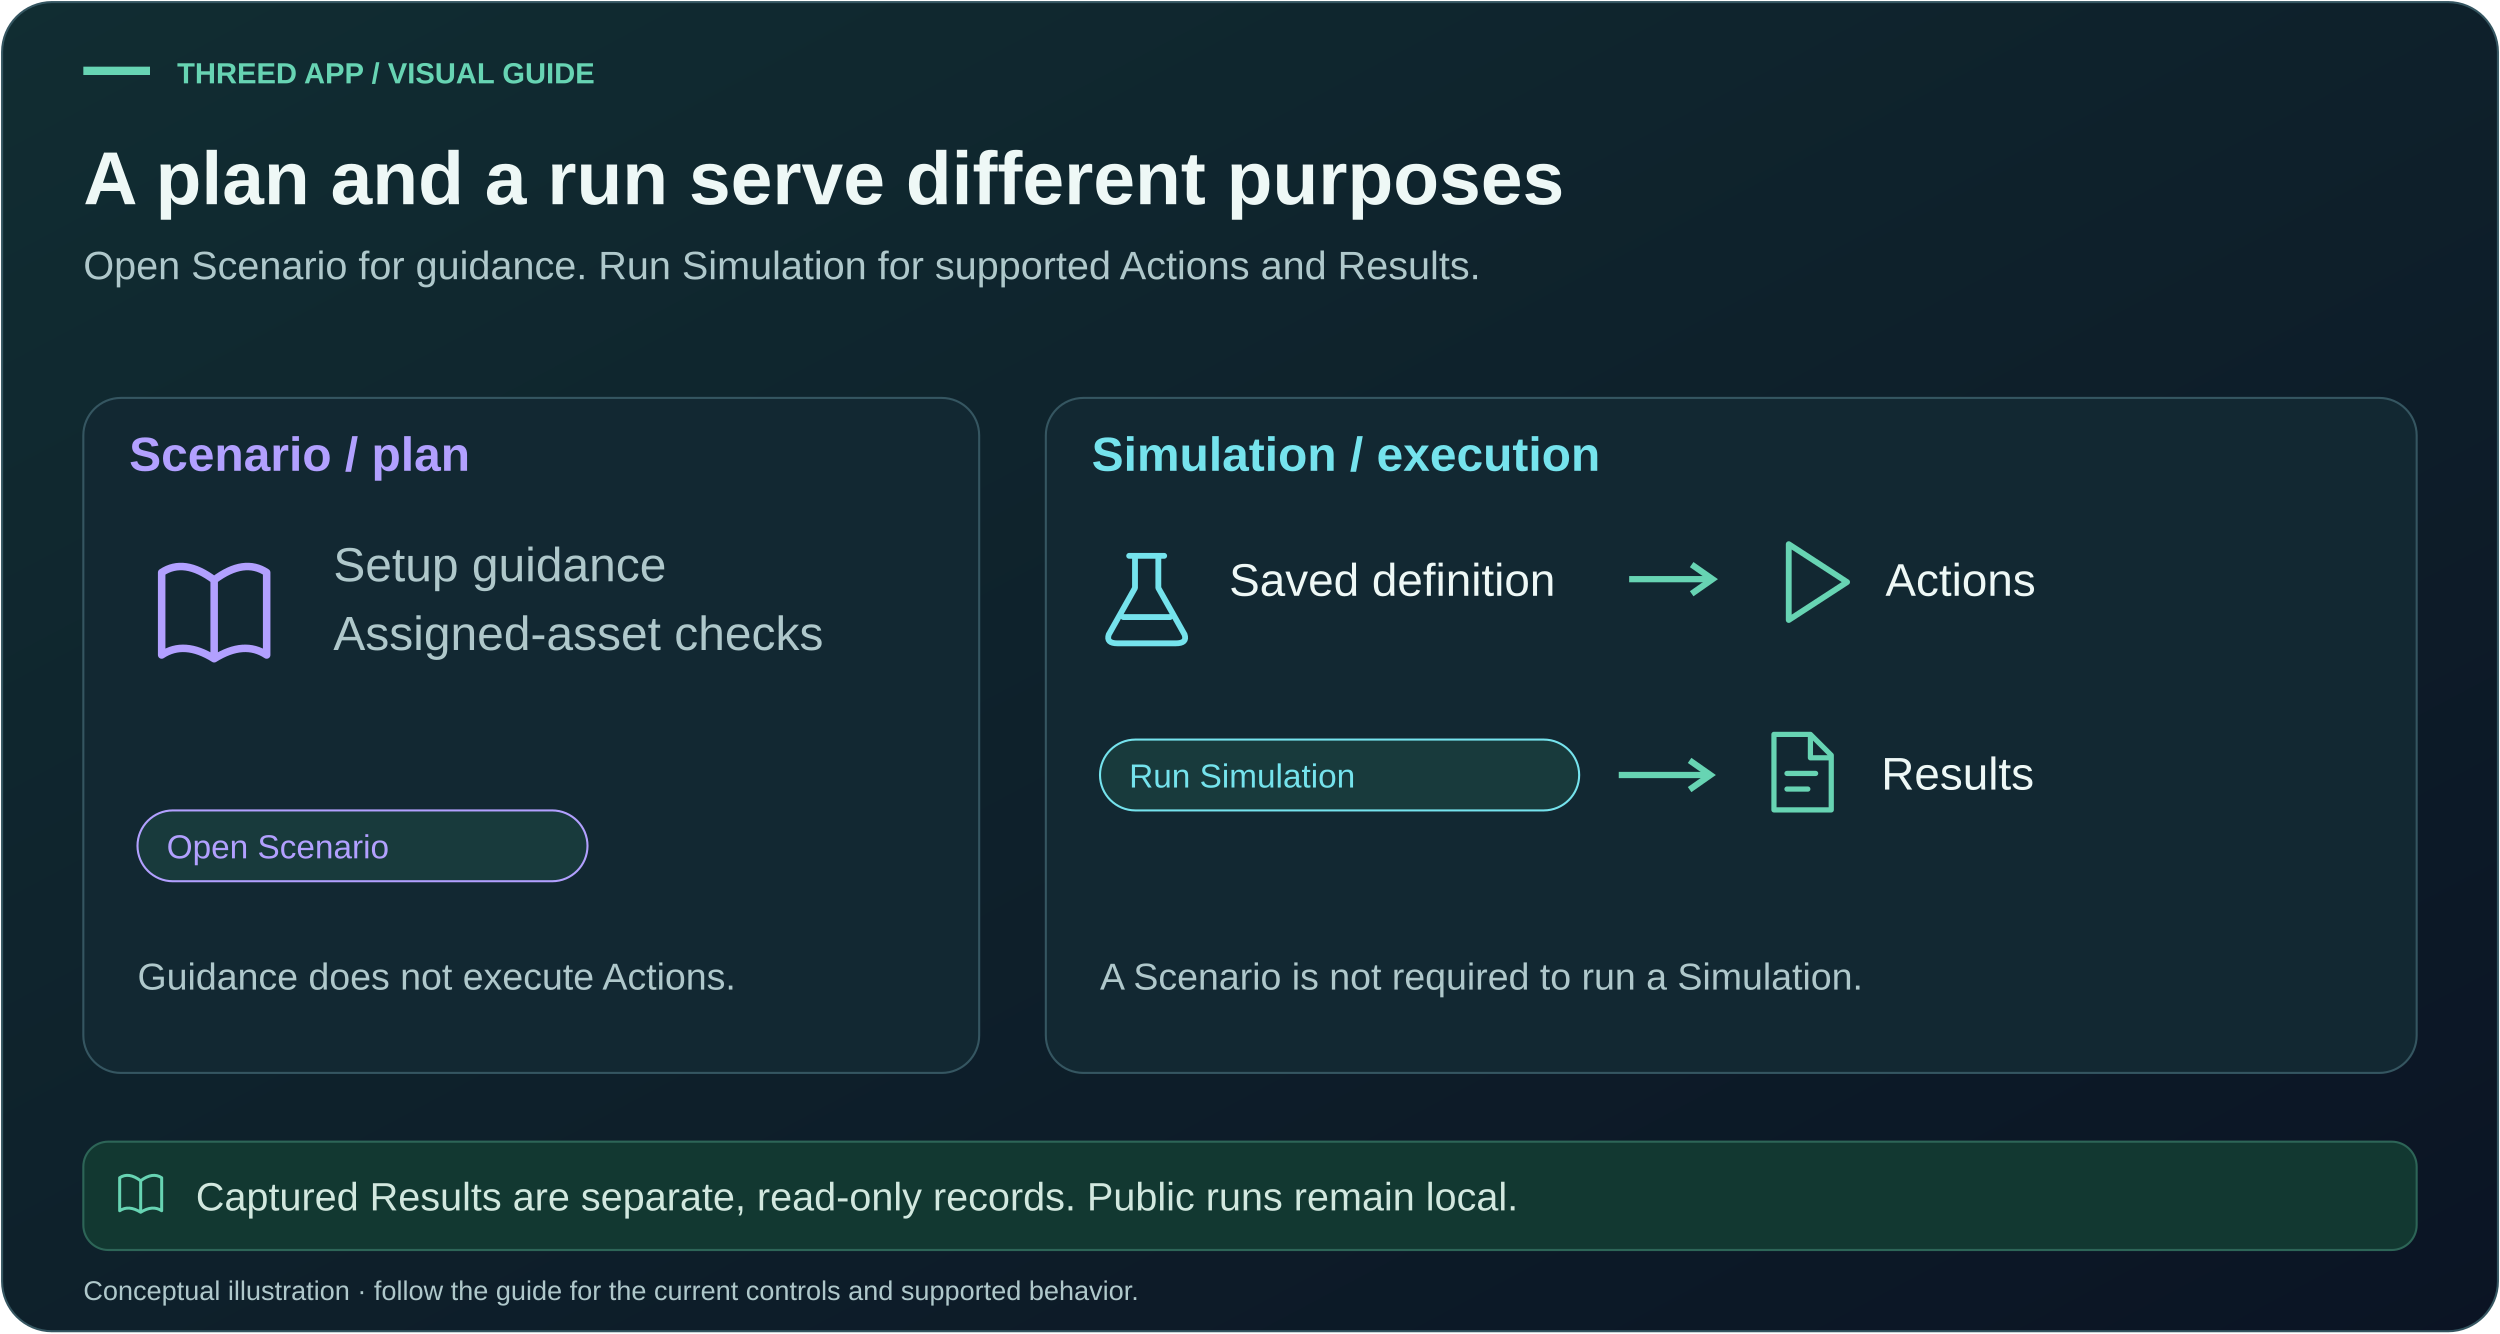
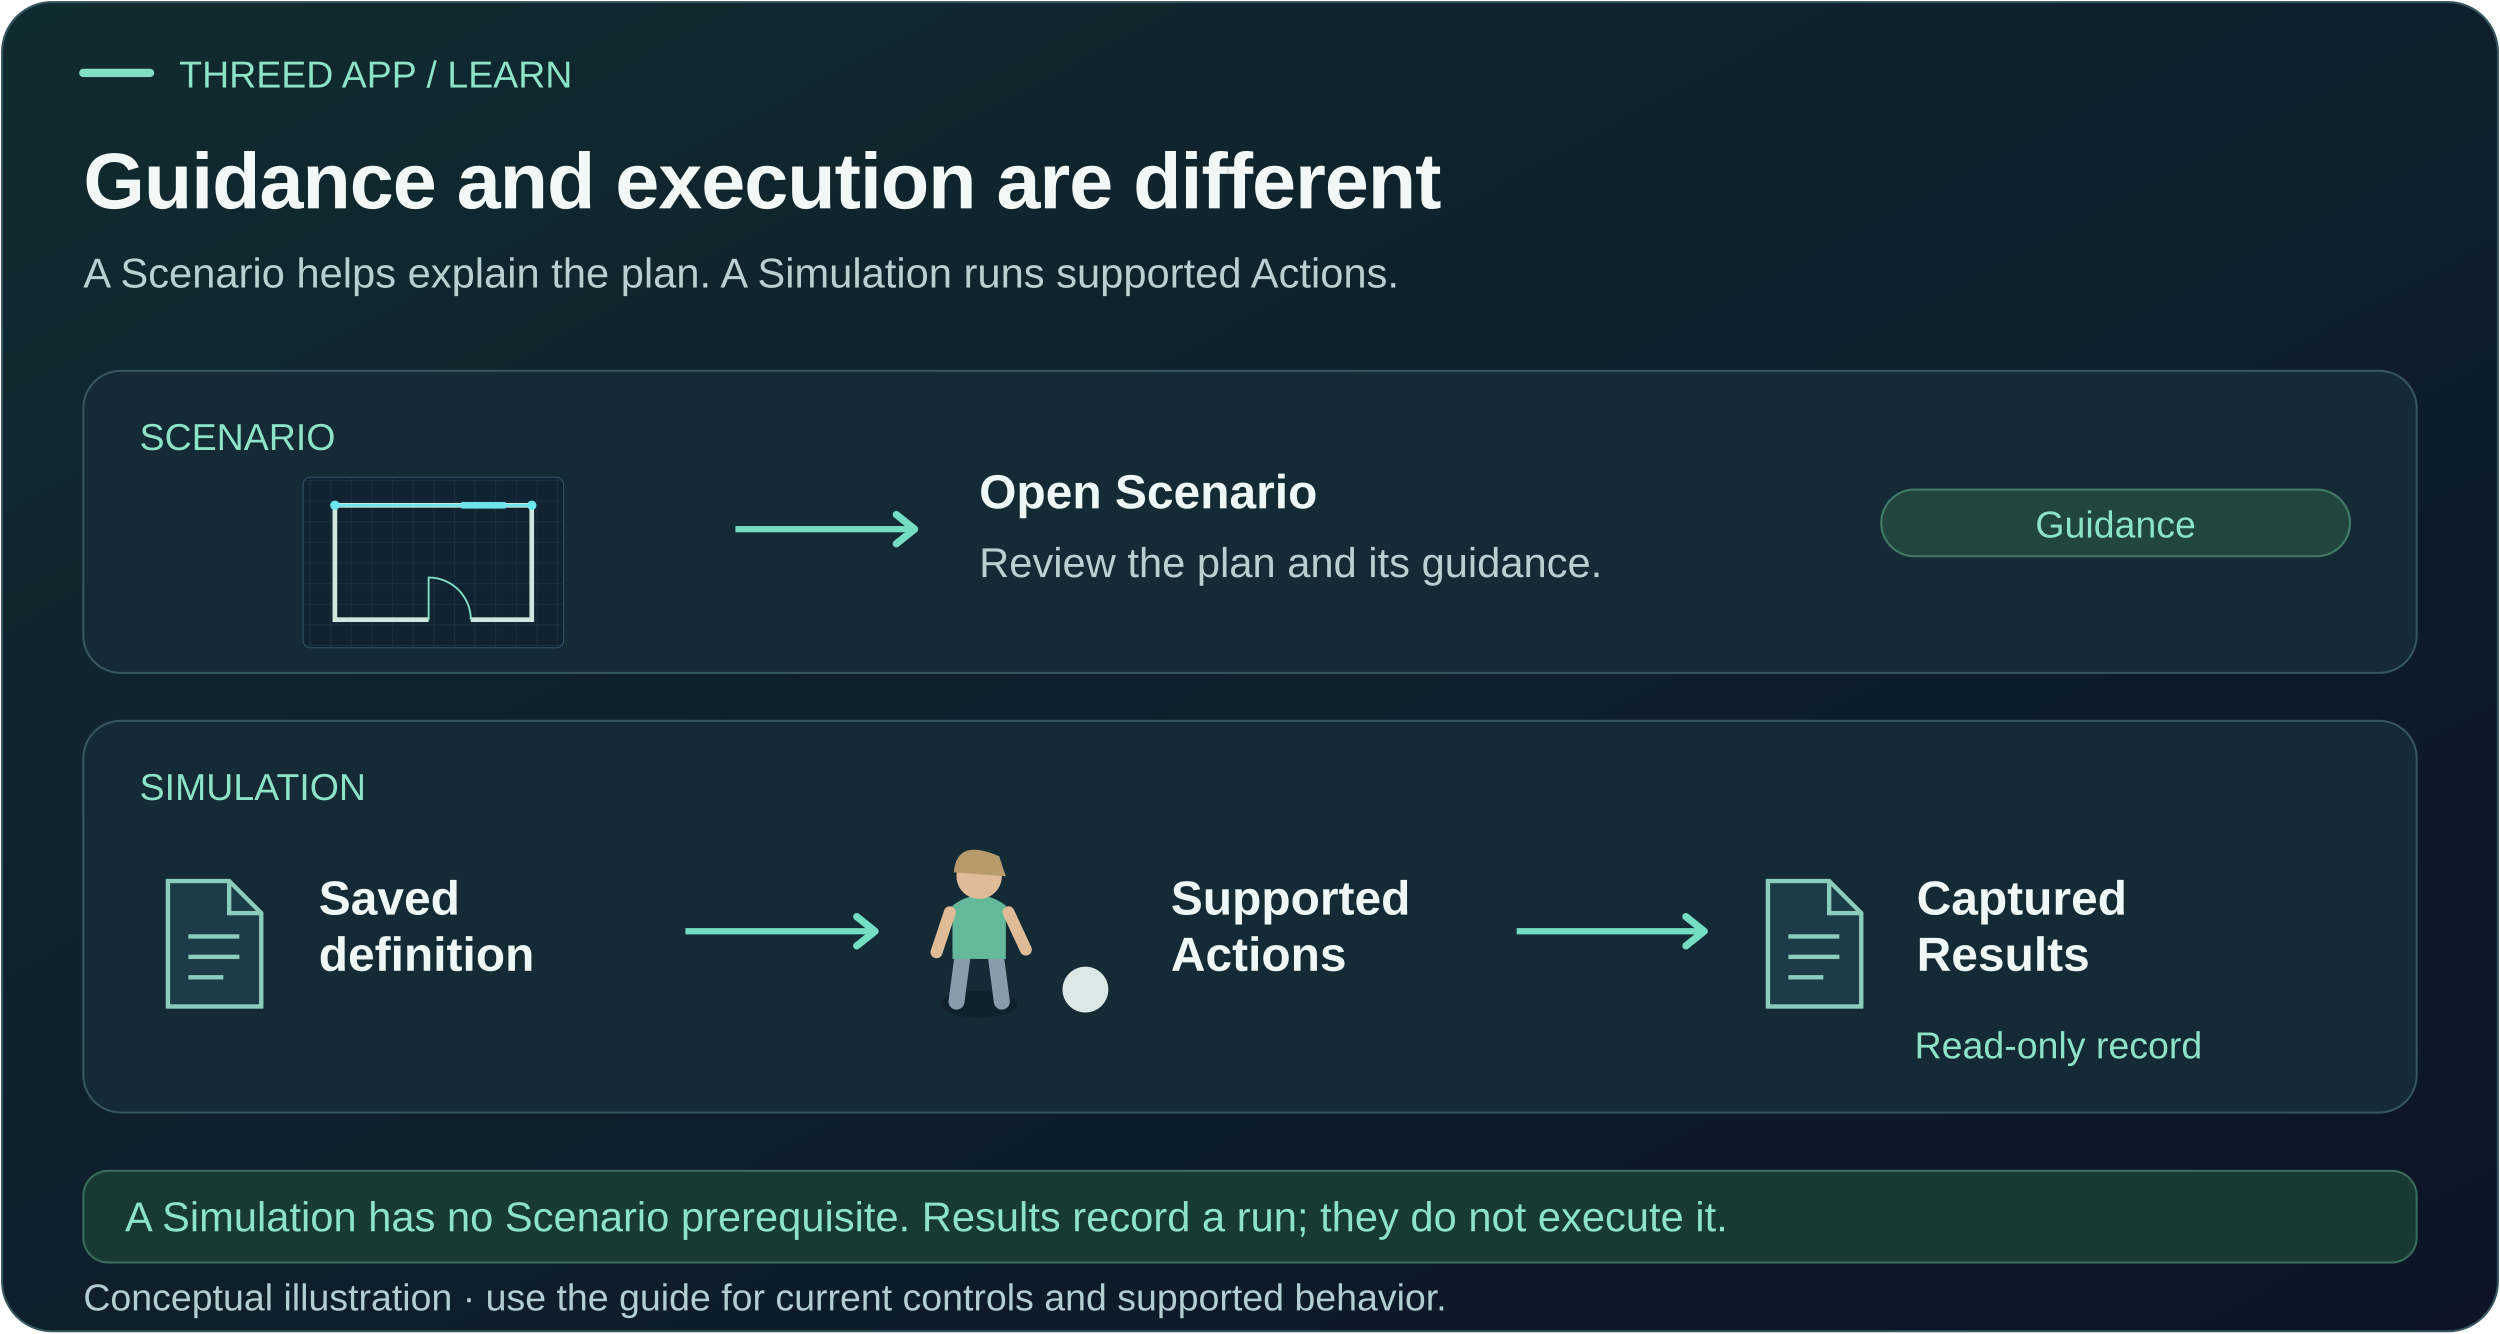
<svg xmlns="http://www.w3.org/2000/svg" width="1200" height="640" viewBox="0 0 1200 640" role="img" aria-labelledby="title description">
  <defs>
-     <linearGradient id="background" x2="1" y2="1">
-       <stop stop-color="#112d32" />
-       <stop offset="1" stop-color="#0b1424" />
+     <linearGradient id="background" x1="0" y1="0" x2="1" y2="1">
+       <stop stop-color="#102b30" />
+       <stop offset="1" stop-color="#0c1425" />
    </linearGradient>
-     <pattern id="grid" width="20" height="20" patternUnits="userSpaceOnUse">
-       <rect width="20" height="20" fill="#102331" />
-       <path d="M20 0H0V20" fill="none" stroke="#244552" stroke-width=".7" />
+     <linearGradient id="project" x1="0" y1="0" x2="0" y2="1">
+       <stop stop-color="#173b3f" />
+       <stop offset="1" stop-color="#11242f" />
+     </linearGradient>
+     <linearGradient id="ground" x1="0" y1="0" x2="1" y2="1">
+       <stop stop-color="#3b8069" />
+       <stop offset="1" stop-color="#205044" />
+     </linearGradient>
+     <pattern id="plan-grid" width="22" height="22" patternUnits="userSpaceOnUse">
+       <path d="M22 0H0V22" fill="none" stroke="#1e3e52" stroke-width="1" />
    </pattern>
+     <pattern id="scene-grid" width="44" height="44" patternUnits="userSpaceOnUse">
+       <path d="M44 0H0V44" fill="none" stroke="#438775" stroke-width="1" opacity=".24" />
+     </pattern>
+     <marker id="arrow" viewBox="0 0 12 12" refX="8" refY="6" markerWidth="7" markerHeight="7" orient="auto-start-reverse">
+       <path d="m3 2 5 4-5 4" fill="none" stroke="#74ddc3" stroke-width="2" stroke-linecap="round" stroke-linejoin="round" />
+     </marker>
+     <g id="tree">
+       <path d="M0 2V38" stroke="#b99569" stroke-width="7" stroke-linecap="round" />
+       <ellipse cx="3" cy="-4" rx="25" ry="29" fill="#68b78b" />
+       <ellipse cx="-9" cy="-12" rx="19" ry="23" fill="#92d39b" />
+       <path d="M0 5V-19M0-2l-10-8M0-8l11-8" fill="none" stroke="#438b65" stroke-width="3" stroke-linecap="round" />
+     </g>
+     <g id="bench">
+       <path d="M-23 7v17m40-22v17" stroke="#99b7b5" stroke-width="5" stroke-linecap="round" />
+       <path d="m-30-3 45-17 16 9-45 18z" fill="#d7af78" />
+       <path d="m-30-3 16 10v7L-30 4z" fill="#9c784e" />
+       <path d="m-27-17 43-16v10l-43 16z" fill="#e4bd88" />
+       <path d="m-25-8-2-17M17-23v-12" fill="none" stroke="#99b7b5" stroke-width="4" />
+     </g>
+     <g id="house">
+       <path d="m-68-4 78 42v76l-78-42z" fill="#d2e4da" />
+       <path d="m10 38 88-47v76l-88 47z" fill="#8fb5ac" />
+       <path d="m-68-4 39-23 39 65z" fill="#e4eee7" />
+       <path d="m-31-29 96-51 45 69-96 51z" fill="#354b60" />
+       <path d="m-76-8 96-51 45-21-96 51z" fill="#547285" />
+       <path d="m-31-29 96-51m-96 51 45 69" fill="none" stroke="#718b99" stroke-width="2" />
+       <path d="m-18 48 18 10v48l-18-10z" fill="#406767" />
+       <path d="m-51 22 23 13v24l-23-13z" fill="#2c686e" stroke="#edf5ed" stroke-width="4" />
+       <path d="m36 39 32-17v28L36 67z" fill="#2c686e" stroke="#dbece2" stroke-width="4" />
+       <path d="m52 30 0 28M36 53l32-17" fill="none" stroke="#dbece2" stroke-width="3" />
+     </g>
+     <g id="plan">
+       <rect x="-139" y="-91" width="278" height="182" rx="8" fill="#102331" stroke="#36576a" />
+       <rect x="-139" y="-91" width="278" height="182" rx="8" fill="url(#plan-grid)" />
+       <path d="M-105-61H105V61H40M-5 61H-105V-61" fill="none" stroke="#d2e7dc" stroke-width="5" />
+       <path d="M-5 61V16a45 45 0 0 1 45 45" fill="none" stroke="#80dfc5" stroke-width="2" />
+       <path d="M30-61H77" stroke="#6ee5ed" stroke-width="7" />
+       <path d="M-105-61H105" stroke="#6ee5ed" stroke-width="3" />
+       <circle cx="-105" cy="-61" r="5" fill="#6ee5ed" />
+       <circle cx="105" cy="-61" r="5" fill="#6ee5ed" />
+     </g>
+     <g id="room">
+       <path d="m-130 40 130-75 130 75-130 75z" fill="#bca47e" stroke="#d2ba95" />
+       <path d="M-130 40V-70L0-145V-35z" fill="#d0e5dc" />
+       <path d="M0-145 130-70V40L0-35z" fill="#8eb5a9" />
+       <path d="m-100-59 59-34v53l-59 34z" fill="#24666b" stroke="#edf8f0" stroke-width="5" />
+       <path d="m-70-76 0 54m-30-10 59-34" fill="none" stroke="#edf8f0" stroke-width="3" />
+       <path d="m74-19 35 20v53L74 34z" fill="#315a59" stroke="#e2eee5" stroke-width="4" />
+       <path d="m-130 40 130 75 130-75" fill="none" stroke="#7be3ce" stroke-width="4" />
+     </g>
+     <g id="map">
+       <rect x="-135" y="-83" width="270" height="166" rx="10" fill="#285345" stroke="#6fae87" />
+       <path d="M-124-70h62v58h-62zm179 18h66v65H55zM-109 36h99v32h-99zM38 42h72v29H38z" fill="#406d50" stroke="#74986a" />
+       <path d="M-127 11H127M10-83V83" stroke="#bda67b" stroke-width="15" />
+       <path d="M-127 11H127M10-83V83" stroke="#e0cba4" stroke-width="2" stroke-dasharray="8 8" />
+       <circle cx="-39" cy="-31" r="14" fill="#77d6bc" stroke="#d3f3e5" stroke-width="2" />
+       <path d="m-47-29 8 16 8-16" fill="#77d6bc" />
+     </g>
+     <g id="person">
+       <ellipse cy="61" rx="29" ry="10" fill="#0b1b24" opacity=".6" />
+       <path d="m-12 21-5 38m29-38 5 38" fill="none" stroke="#899cae" stroke-width="12" stroke-linecap="round" />
+       <path d="M-20-13q20-15 40 0v40h-40z" fill="#63b999" />
+       <path d="m-22-8-10 30m54-30 13 28" fill="none" stroke="#dfbb97" stroke-width="9" stroke-linecap="round" />
+       <circle cy="-35" r="17" fill="#dfbb97" />
+       <path d="M-19-38q2-26 34-12l5 15-40-3z" fill="#b89a6b" />
+     </g>
+     <g id="save" fill="none" stroke="#9de5ca" stroke-width="4" stroke-linejoin="round">
+       <path d="M-34-40h50l18 18v62h-68zM-20-40v24H12v-24M-20 40V7h40v33" />
+     </g>
+     <g id="file">
+       <path d="M-32-43h42l22 22v64h-64z" fill="#1b3b46" stroke="#8acdbd" stroke-width="3" />
+       <path d="M10-43v22h22M-18-5h35M-18 9h35M-18 23H6" fill="none" stroke="#8acdbd" stroke-width="3" />
+     </g>
+     <g id="album">
+       <rect x="-68" y="-68" width="136" height="136" rx="8" fill="#264a4d" stroke="#80c4ad" stroke-width="2" />
+       <circle r="53" fill="#0d202a" stroke="#598b83" stroke-width="3" />
+       <circle r="39" fill="none" stroke="#375a60" />
+       <circle r="28" fill="none" stroke="#375a60" />
+       <circle r="18" fill="#d6b16d" />
+       <circle r="5" fill="#18343b" />
+       <path d="m-60-45 21-15m79 113 20-16" stroke="#80dfc5" stroke-width="3" />
+     </g>
+     <g id="lock" fill="none" stroke="#efb6a7" stroke-width="4" stroke-linejoin="round">
+       <rect x="-25" y="-7" width="50" height="42" rx="7" />
+       <path d="M-16-7v-17a16 16 0 0 1 32 0v17M0 8v12" />
+     </g>
+     <style>
+  text { font-family: "Segoe UI", Arial, sans-serif; }
+  .title { fill: #f1f8f5; font-size: 38px; font-weight: 700; letter-spacing: -.5px; }
+  .heading { fill: #eff8f4; font-size: 23px; font-weight: 600; }
+  .body { fill: #b8d0d1; font-size: 20px; }
+  .small { fill: #b3ced0; font-size: 18px; }
+  .accent { fill: #8ce3c8; }
+  .value { fill: #e8f7ee; font-size: 30px; font-weight: 600; }
+ </style>
  </defs>
-   <g font-family="Segoe UI, Arial, sans-serif">
-     <rect x="1" y="1" width="1198" height="638" rx="24" fill="url(#background)" stroke="#355661" />
-     <path d="M40 34L72 34" fill="none" stroke="#67d4b3" stroke-width="4" />
-     <text x="85" y="40" fill="#67d4b3" font-size="14" font-weight="600">THREED APP / VISUAL GUIDE</text>
-     <text x="40" y="98" fill="#eef8f6" font-size="36" font-weight="700">A plan and a run serve different purposes</text>
-     <text x="40" y="134" fill="#afc8cb" font-size="19" font-weight="400">Open Scenario for guidance. Run Simulation for supported Actions and Results.</text>
-     <rect x="40" y="191" width="430" height="324" rx="18" fill="#122832" stroke="#355661" />
-     <text x="62" y="226" fill="#b2a0ff" font-size="23" font-weight="600">Scenario / plan</text>
-     <g transform="translate(74 264) scale(1.8)">
-       <g fill="none" stroke="#b2a0ff" stroke-width="2" stroke-linecap="round" stroke-linejoin="round">
-         <path d="M16 8Q8 2 2 6v22q6-4 14 1 8-5 14-1V6q-6-4-14 2v21" />
-       </g>
-     </g>
-     <text x="160" y="279" fill="#afc8cb" font-size="23" font-weight="400">Setup guidance</text>
-     <text x="160" y="312" fill="#afc8cb" font-size="23" font-weight="400">Assigned-asset checks</text>
-     <rect x="66" y="389" width="216" height="34" rx="17" fill="#183a3c" stroke="#b2a0ff" />
-     <text x="80" y="412" fill="#b2a0ff" font-size="16" font-weight="400">Open Scenario</text>
-     <text x="66" y="475" fill="#afc8cb" font-size="18" font-weight="400">Guidance does not execute Actions.</text>
-     <rect x="502" y="191" width="658" height="324" rx="18" fill="#122832" stroke="#355661" />
-     <text x="524" y="226" fill="#75e3ed" font-size="23" font-weight="600">Simulation / execution</text>
-     <g transform="translate(528 264) scale(1.4)">
-       <g fill="none" stroke="#75e3ed" stroke-width="2" stroke-linecap="round" stroke-linejoin="round">
-         <path d="M10 2h12M12 2v11L3 29q-1 3 3 3h20q4 0 3-3l-9-16V2M8 23h16" />
-       </g>
-     </g>
-     <text x="590" y="286" fill="#eef8f6" font-size="22" font-weight="400">Saved definition</text>
-     <path d="M782 278L822 278" fill="none" stroke="#67d4b3" stroke-width="3" />
-     <path d="m812 271 10 7-10 7" fill="none" stroke="#67d4b3" stroke-width="3" />
-     <g transform="translate(846 257) scale(1.4)">
-       <g fill="none" stroke="#67d4b3" stroke-width="2" stroke-linecap="round" stroke-linejoin="round">
-         <path d="m9 3 20 13L9 29z" />
-       </g>
-     </g>
-     <text x="905" y="286" fill="#eef8f6" font-size="22" font-weight="400">Actions</text>
-     <rect x="528" y="355" width="230" height="34" rx="17" fill="#183a3c" stroke="#75e3ed" />
-     <text x="542" y="378" fill="#75e3ed" font-size="16" font-weight="400">Run Simulation</text>
-     <path d="M777 372L821 372" fill="none" stroke="#67d4b3" stroke-width="3" />
-     <path d="m811 365 10 7-10 7" fill="none" stroke="#67d4b3" stroke-width="3" />
-     <g transform="translate(844 350) scale(1.25)">
-       <g fill="none" stroke="#67d4b3" stroke-width="2" stroke-linecap="round" stroke-linejoin="round">
-         <path d="M6 2h14l8 8v21H6zM20 2v9h8M11 17h11M11 23h8" />
-       </g>
-     </g>
-     <text x="903" y="379" fill="#eef8f6" font-size="22" font-weight="400">Results</text>
-     <text x="528" y="475" fill="#afc8cb" font-size="18" font-weight="400">A Scenario is not required to run a Simulation.</text>
-     <rect x="40" y="548" width="1120" height="52" rx="12" fill="#123831" stroke="#2d6557" />
-     <g transform="translate(56 561) scale(0.72)">
-       <g fill="none" stroke="#67d4b3" stroke-width="2" stroke-linecap="round" stroke-linejoin="round">
-         <path d="M16 8Q8 2 2 6v22q6-4 14 1 8-5 14-1V6q-6-4-14 2v21" />
-       </g>
-     </g>
-     <text x="94" y="581" fill="#d2e8df" font-size="19" font-weight="400">Captured Results are separate, read-only records. Public runs remain local.</text>
-     <text x="40" y="624" fill="#afc8cb" font-size="13" font-weight="400">Conceptual illustration · follow the guide for the current controls and supported behavior.</text>
+   <rect x="1" y="1" width="1198" height="638" rx="24" fill="url(#background)" stroke="#36555e" />
+   <path d="M40 35h32" stroke="#80dfc5" stroke-width="4" stroke-linecap="round" />
+   <text x="86" y="42" class="small accent" text-anchor="start">THREED APP / LEARN</text>
+   <text x="40" y="100" class="title" text-anchor="start">Guidance and execution are different</text>
+   <text x="40" y="138" class="body" text-anchor="start">A Scenario helps explain the plan. A Simulation runs supported Actions.</text>
+   <rect x="40" y="178" width="1120" height="145" rx="18" fill="#142a35" stroke="#36555e" />
+   <text x="67" y="216" class="small accent" text-anchor="start">SCENARIO</text>
+   <g transform="translate(208 270) scale(0.45)">
+     <use href="#plan" />
  </g>
+   <path d="M353 254H439" fill="none" stroke="#74ddc3" stroke-width="3" marker-end="url(#arrow)" />
+   <text x="470" y="244" class="heading" text-anchor="start">Open Scenario</text>
+   <text x="470" y="277" class="body" text-anchor="start">Review the plan and its guidance.</text>
+   <rect x="903" y="235" width="225" height="32" rx="16" fill="#20463f" stroke="#417b66" />
+   <text x="1015.5" y="258" class="small accent" text-anchor="middle">Guidance</text>
+   <rect x="40" y="346" width="1120" height="188" rx="18" fill="#142a35" stroke="#36555e" />
+   <text x="67" y="384" class="small accent" text-anchor="start">SIMULATION</text>
+   <g transform="translate(103 453) scale(0.7)">
+     <use href="#file" />
+   </g>
+   <text x="153" y="439" class="heading" text-anchor="start">Saved</text>
+   <text x="153" y="466" class="heading" text-anchor="start">definition</text>
+   <path d="M329 447H420" fill="none" stroke="#74ddc3" stroke-width="3" marker-end="url(#arrow)" />
+   <g transform="translate(470 443) scale(0.64)">
+     <use href="#person" />
+   </g>
+   <circle cx="521" cy="475" r="11" fill="#dce8e5" />
+   <text x="562" y="439" class="heading" text-anchor="start">Supported</text>
+   <text x="562" y="466" class="heading" text-anchor="start">Actions</text>
+   <path d="M728 447H818" fill="none" stroke="#74ddc3" stroke-width="3" marker-end="url(#arrow)" />
+   <g transform="translate(871 453) scale(0.7)">
+     <use href="#file" />
+   </g>
+   <text x="920" y="439" class="heading" text-anchor="start">Captured</text>
+   <text x="920" y="466" class="heading" text-anchor="start">Results</text>
+   <text x="919" y="508" class="small accent" text-anchor="start">Read-only record</text>
+   <rect x="40" y="562" width="1120" height="44" rx="12" fill="#173b32" stroke="#396c59" />
+   <text x="60" y="591" class="body accent" text-anchor="start">A Simulation has no Scenario prerequisite. Results record a run; they do not execute it.</text>
+   <text x="40" y="629" class="small" text-anchor="start">Conceptual illustration · use the guide for current controls and supported behavior.</text>
</svg>
